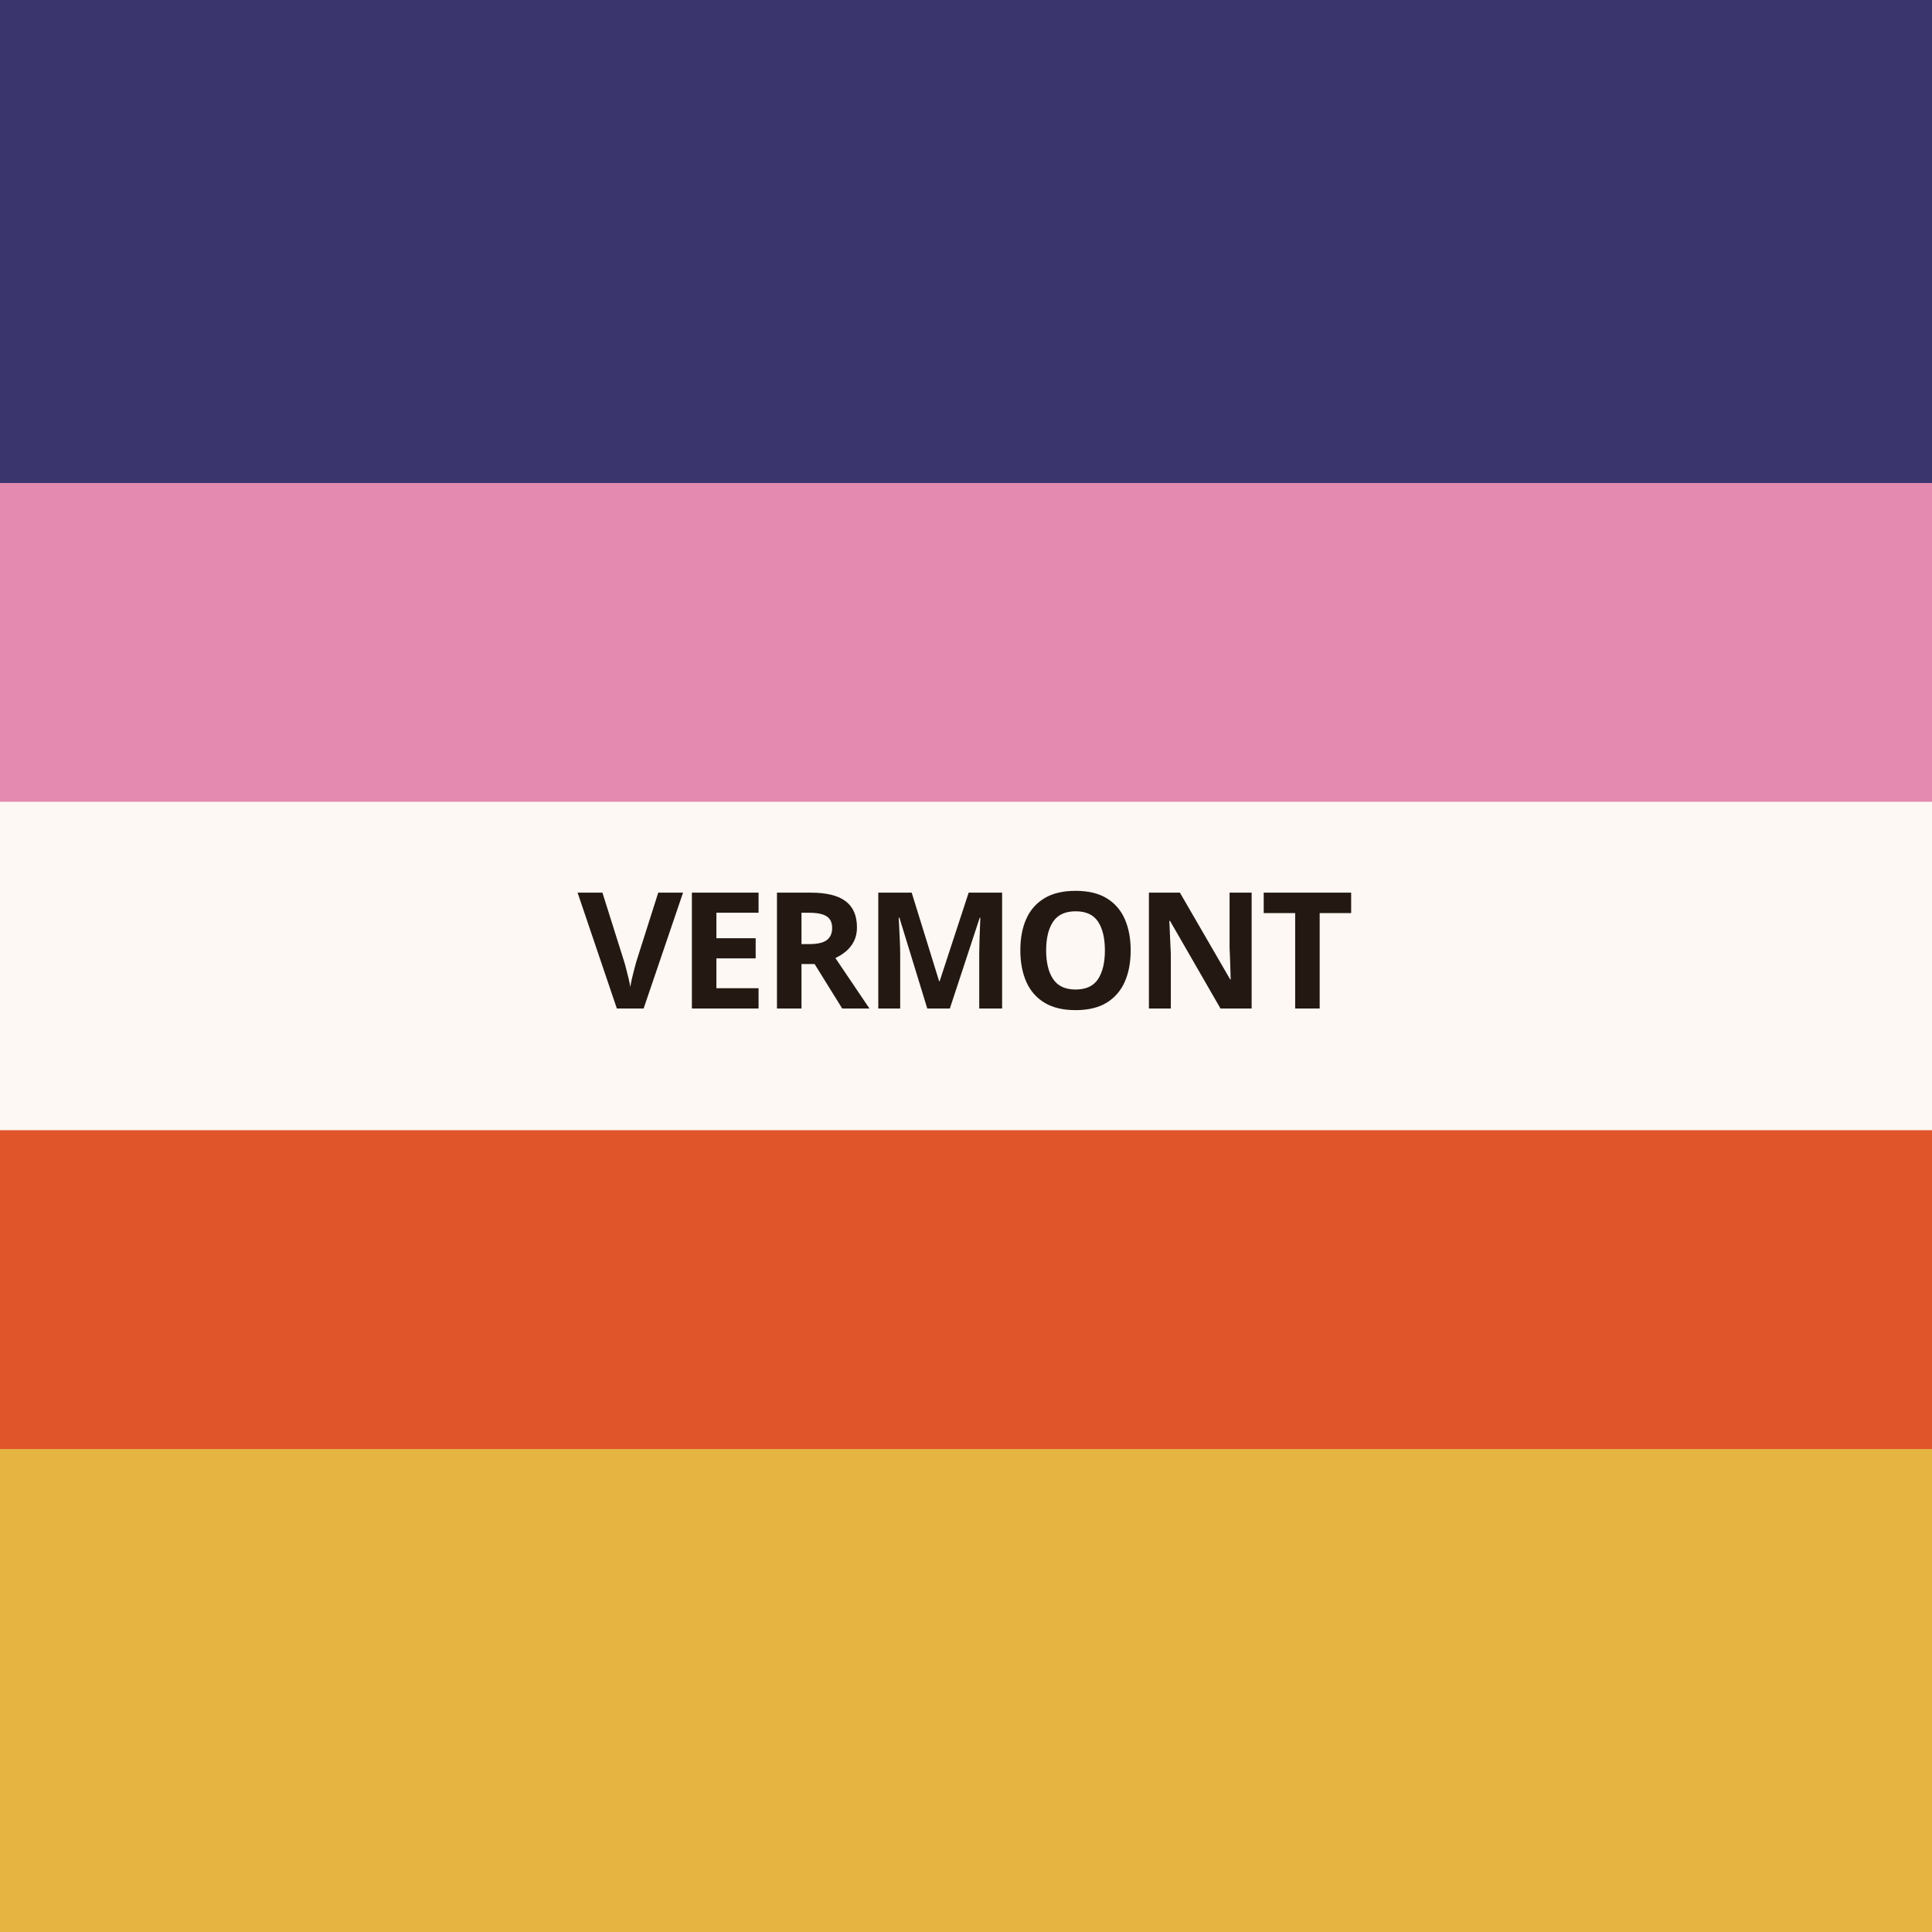
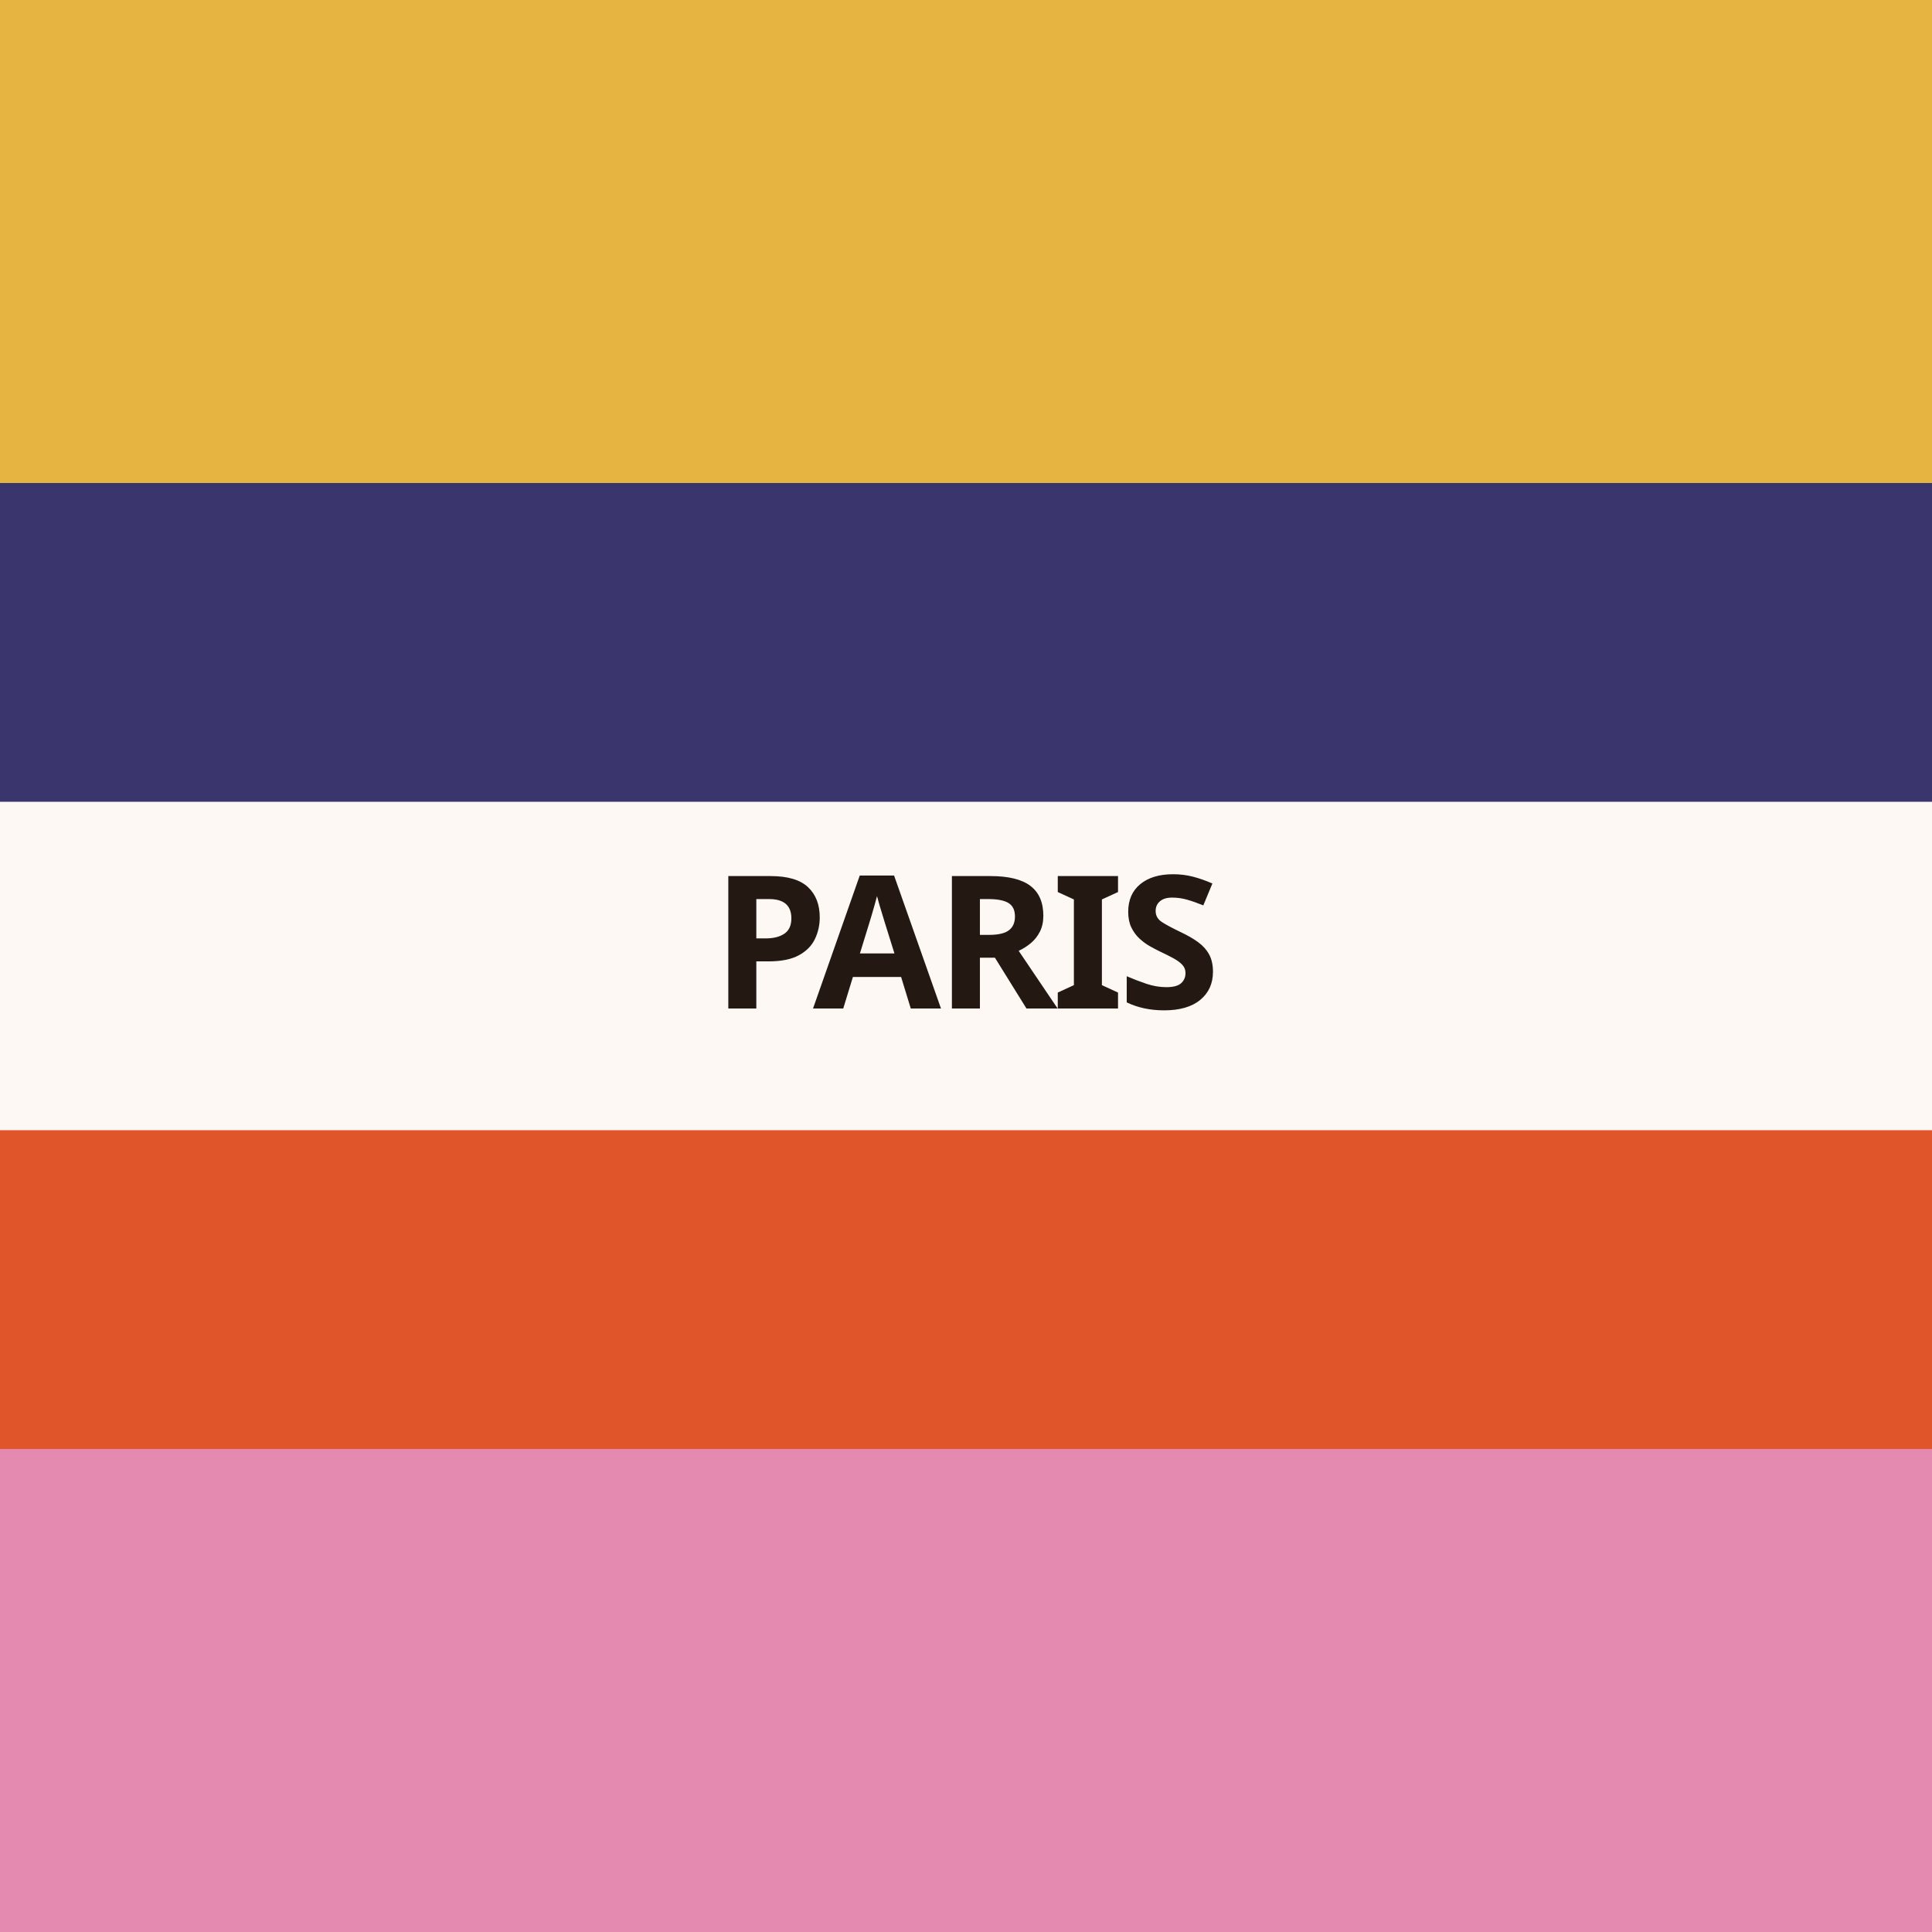
- <svg xmlns="http://www.w3.org/2000/svg" viewBox="0 0 1000 1000" width="1000" height="1000" role="img" aria-label="VERMONT">
+ <svg xmlns="http://www.w3.org/2000/svg" viewBox="0 0 1000 1000" width="1000" height="1000" role="img" aria-label="PARIS">
  <rect width="1000" height="1000" fill="#8F2E14" />
-   <rect x="0" y="0" width="1000" height="250" fill="#3B356E" />
-   <rect x="0" y="250" width="1000" height="250" fill="#E489AF" />
+   <rect x="0" y="0" width="1000" height="250" fill="#E5B441" />
+   <rect x="0" y="250" width="1000" height="250" fill="#3B356E" />
  <rect x="0" y="500" width="1000" height="250" fill="#E1552B" />
-   <rect x="0" y="750" width="1000" height="250" fill="#E5B441" />
+   <rect x="0" y="750" width="1000" height="250" fill="#E489AF" />
  <rect x="0" y="415" width="1000" height="170" fill="#FDF8F3" />
-   <text x="500" y="522" text-anchor="middle" font-family="Sora, Manrope, ui-sans-serif, system-ui, sans-serif" font-size="84" font-weight="800" letter-spacing="-3" fill="#241813">VERMONT</text>
+   <text x="500" y="522" text-anchor="middle" font-family="Sora, Manrope, ui-sans-serif, system-ui, sans-serif" font-size="96" font-weight="800" letter-spacing="-3" fill="#241813">PARIS</text>
</svg>
